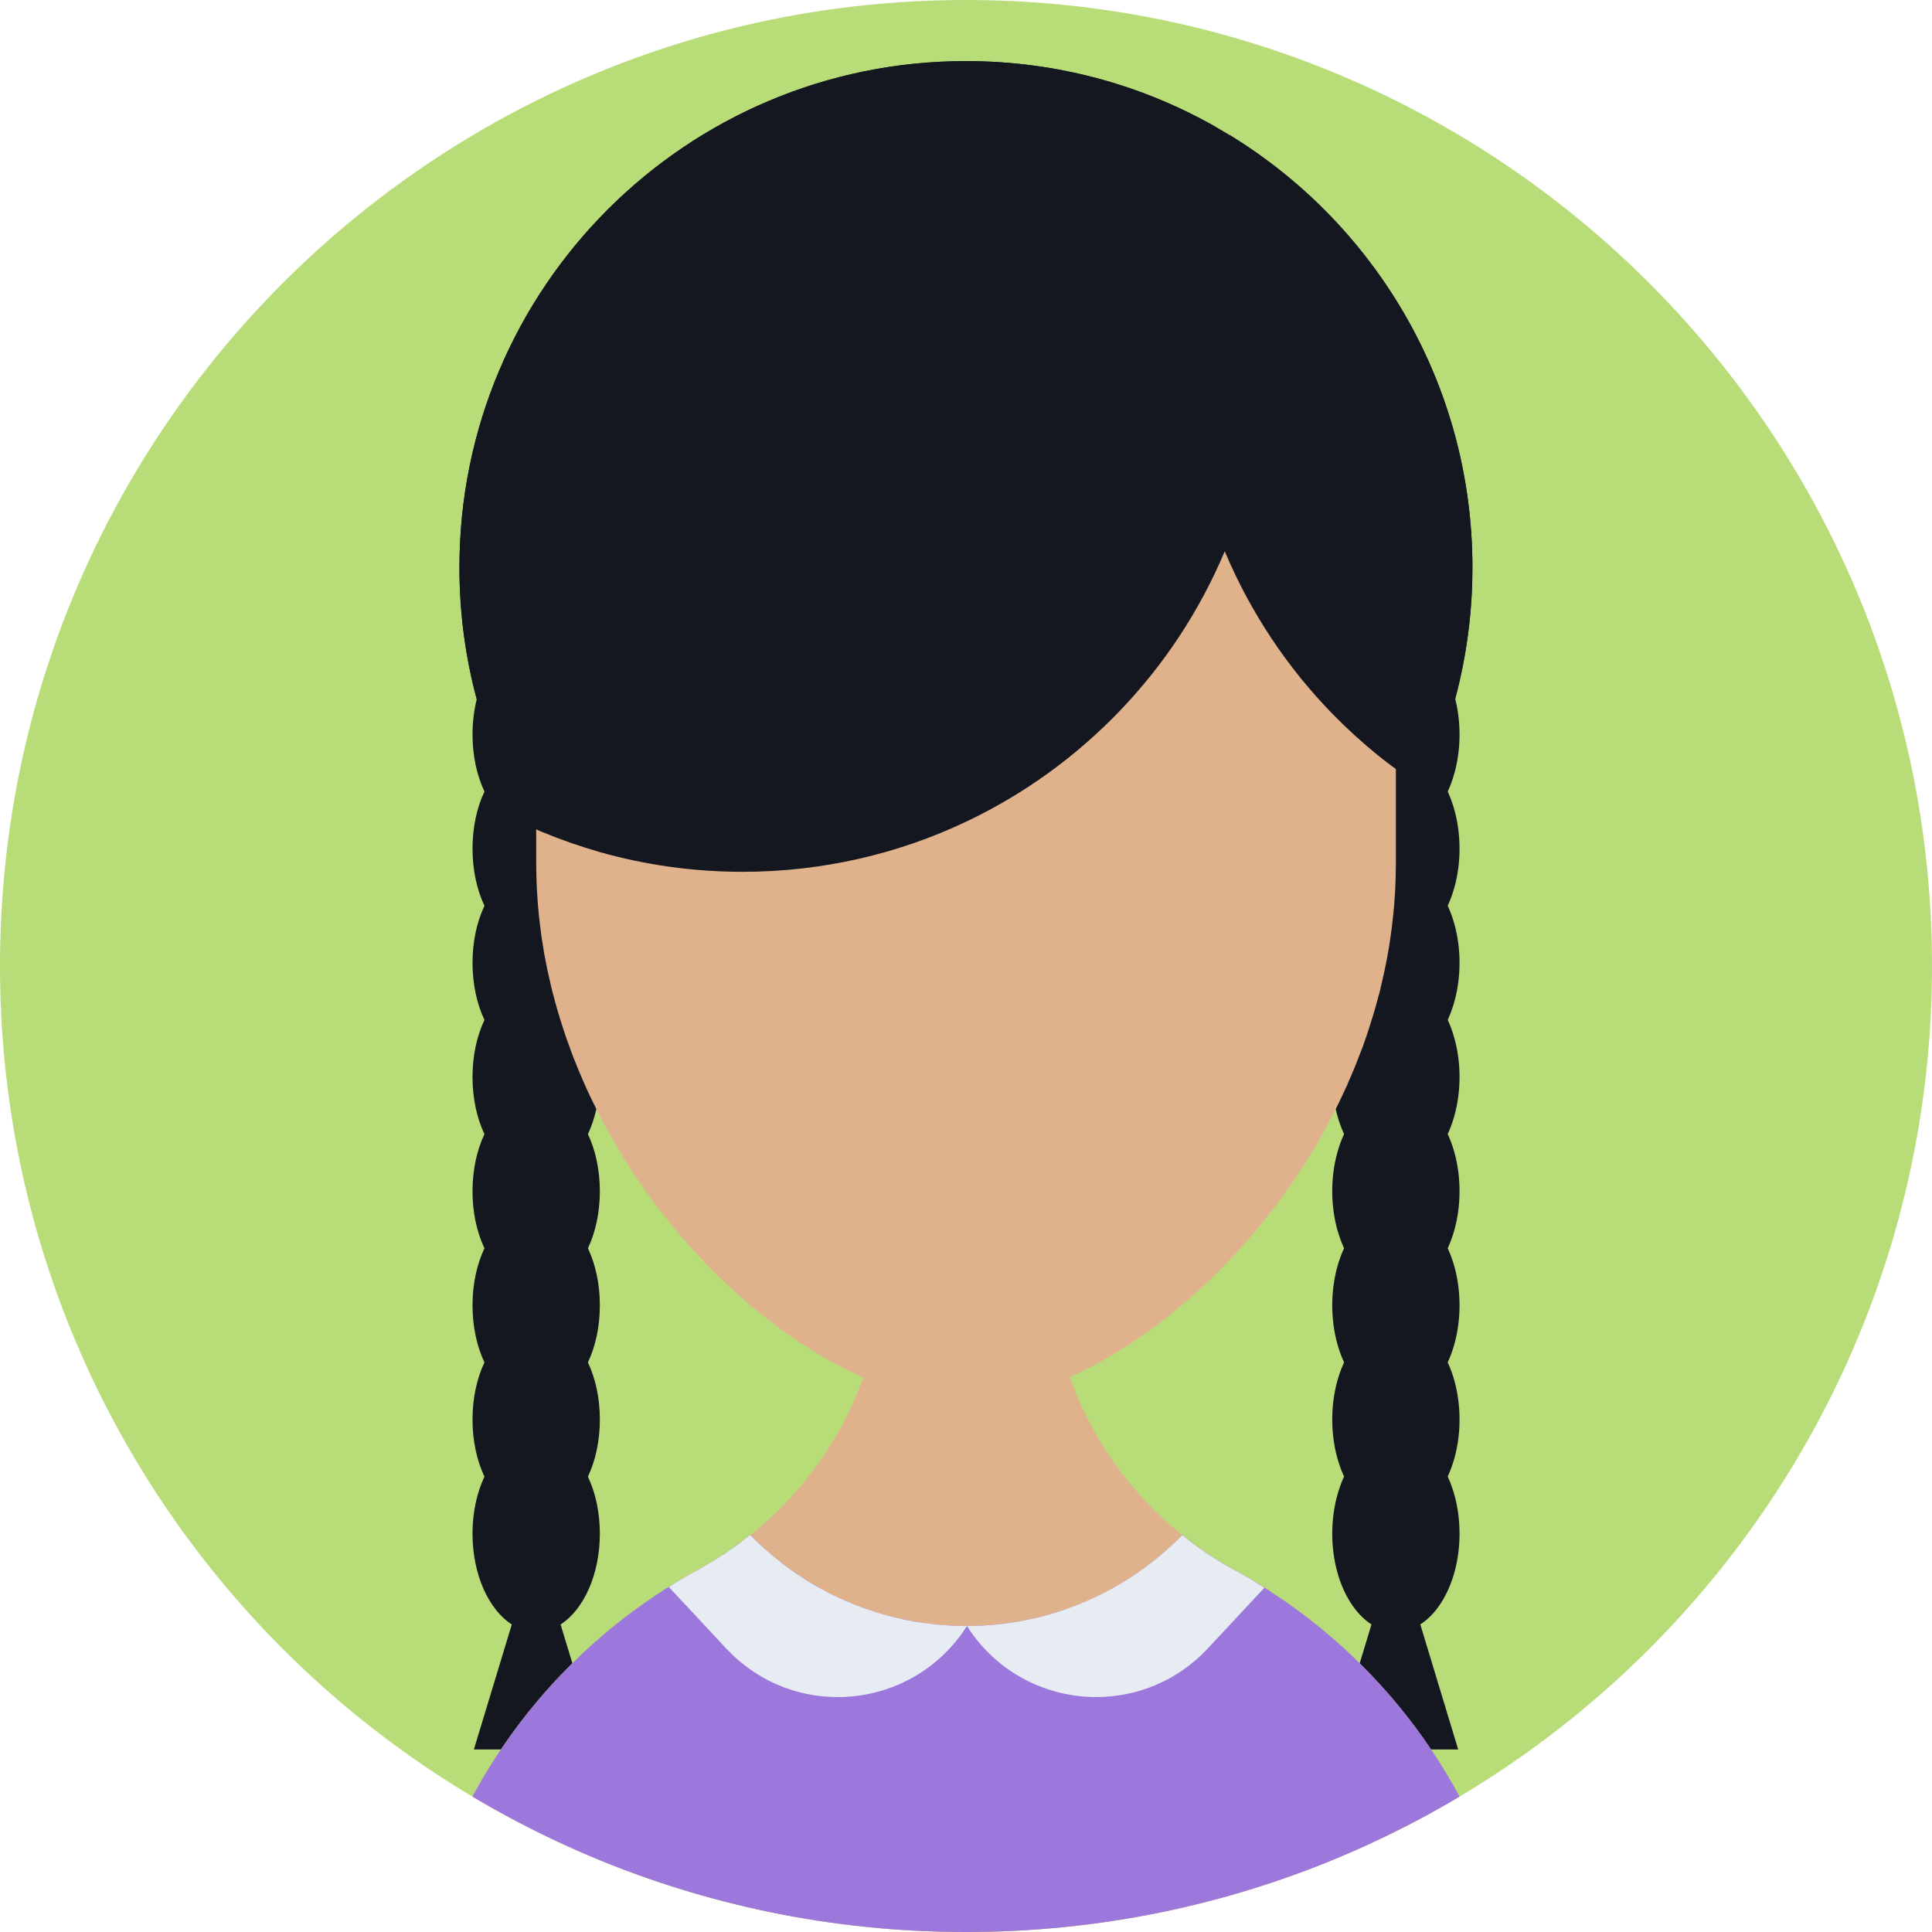
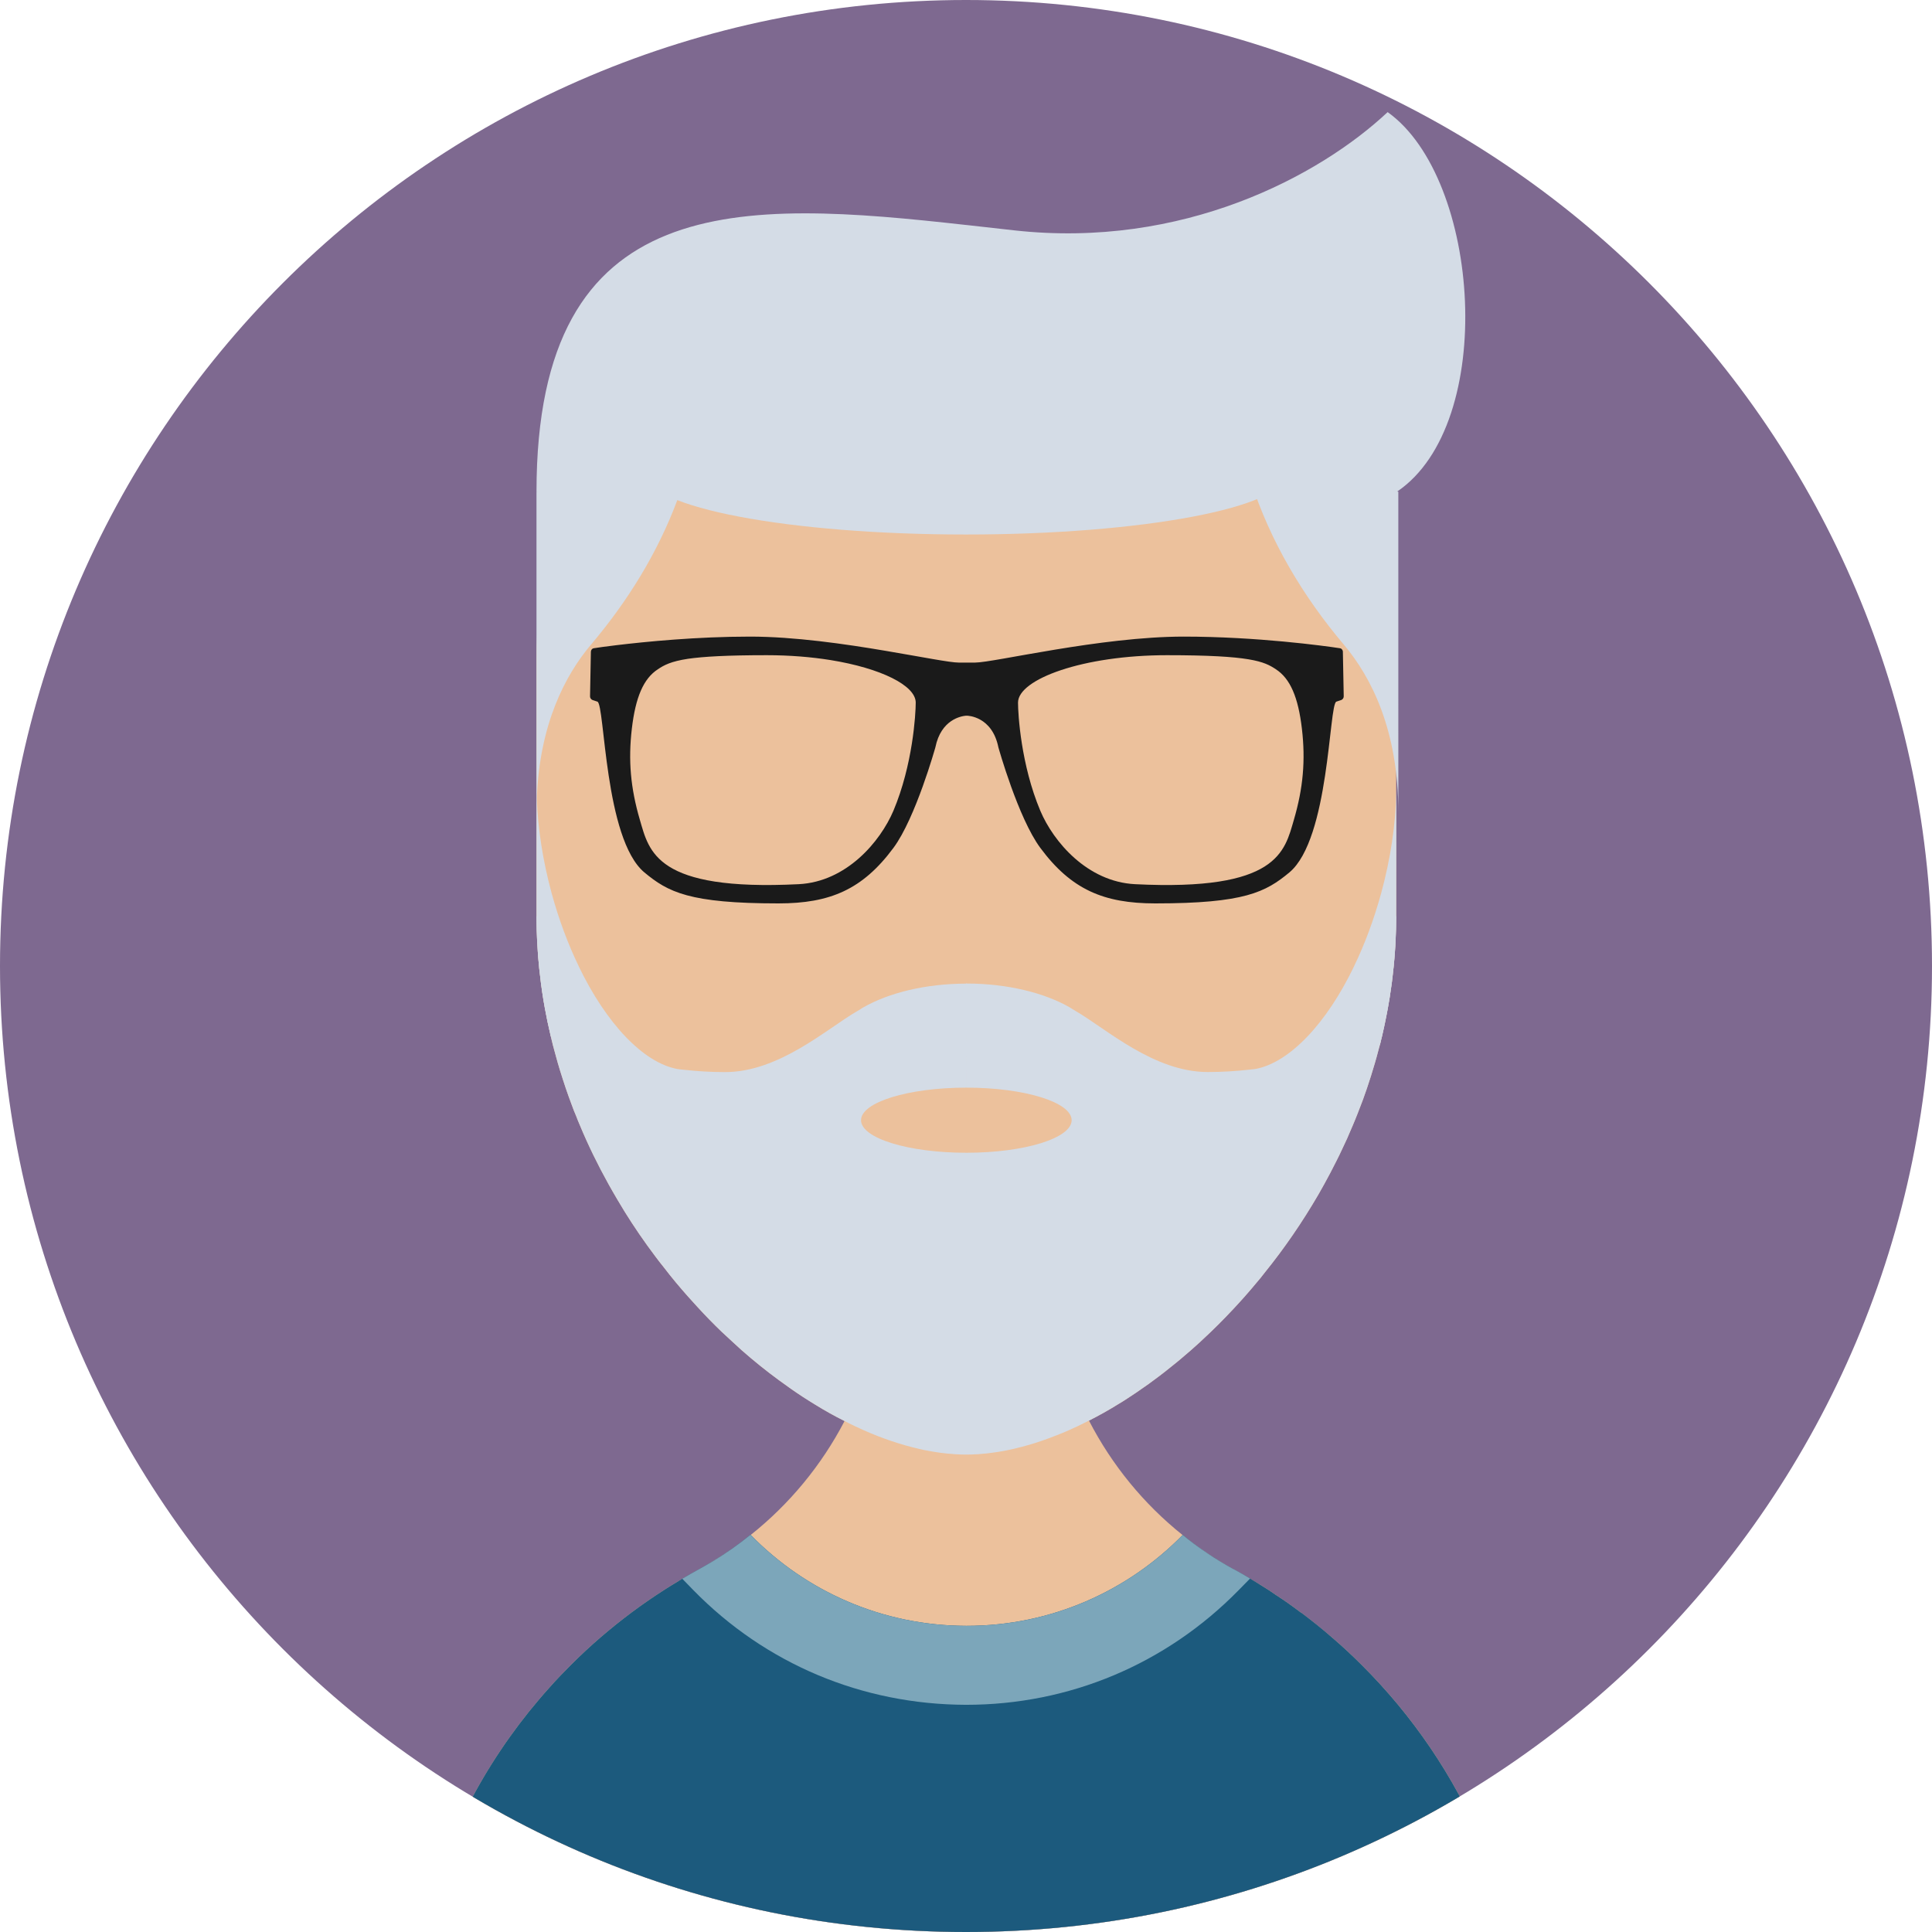
<svg xmlns="http://www.w3.org/2000/svg" xmlns:xlink="http://www.w3.org/1999/xlink" version="1.1" id="Capa_1" x="0px" y="0px" viewBox="0 0 188.148 188.148" style="enable-background:new 0 0 188.148 188.148;" xml:space="preserve">
  <g>
    <g>
      <defs>
        <circle id="SVGID_1_" cx="94.074" cy="94.074" r="94.074" />
      </defs>
-       <use xlink:href="#SVGID_1_" style="overflow:visible;fill:#B7DC78;" />
+       <use xlink:href="#SVGID_1_" style="overflow:visible;fill:#7E6990;" />
      <clipPath id="SVGID_2_">
        <use xlink:href="#SVGID_1_" style="overflow:visible;" />
      </clipPath>
      <g style="clip-path:url(#SVGID_2_);">
+         <path style="fill:#ECC19C;" d="M148.645,200.743v0.01H39.57v-0.01c0-6.159,1.018-12.091,2.91-17.612     c0.339-0.997,0.709-1.984,1.11-2.961v-0.01c0.391-0.977,0.822-1.933,1.275-2.878c1.799-3.794,4.041-7.341,6.642-10.59     c0.658-0.813,1.327-1.604,2.015-2.365c0.339-0.391,0.699-0.771,1.059-1.152c0.36-0.37,0.72-0.74,1.09-1.11     c1.84-1.841,3.814-3.527,5.891-5.079c1.039-0.771,2.087-1.491,3.177-2.19c0.391-0.247,0.781-0.494,1.182-0.73     c0.175-0.103,0.36-0.206,0.535-0.309c0.535-0.319,1.069-0.627,1.614-0.925c0.021-0.021,0.041-0.021,0.041-0.021     c0.442-0.237,0.874-0.494,1.306-0.761c1.285-0.771,2.519-1.625,3.691-2.57c3.773-3.002,6.899-6.786,9.14-11.094     c0.71-1.367,1.337-2.786,1.861-4.246c1.306-3.64,2.016-7.557,2.016-11.649l7.947,0.041h0.021l8.153,0.042     c0,4.04,0.689,7.917,1.963,11.515c0.514,1.471,1.131,2.889,1.84,4.257c2.231,4.328,5.347,8.132,9.12,11.145     c0.74,0.606,1.491,1.162,2.283,1.686c0.082,0.062,0.154,0.113,0.236,0.165c0.37,0.247,0.74,0.494,1.131,0.72     c0.422,0.257,0.854,0.514,1.285,0.75c0.072,0.021,0.134,0.051,0.185,0.092c0.483,0.268,0.967,0.545,1.439,0.833     c0.412,0.236,0.823,0.483,1.234,0.74c0.421,0.257,0.843,0.524,1.254,0.822c0.853,0.545,1.686,1.142,2.498,1.758     c0,0.01,0.01,0.01,0.01,0.01h0.011c1.038,0.771,2.046,1.594,3.033,2.436c0.987,0.843,1.933,1.728,2.848,2.643     C142.527,172.017,148.645,185.65,148.645,200.743z" />
+         <path style="fill:#1C5A7D;" d="M148.645,200.743H39.57c0-6.159,1.018-12.091,2.91-17.612c0.339-0.997,0.709-1.984,1.11-2.961     v-0.01c0.391-0.977,0.822-1.933,1.275-2.878c1.799-3.794,4.041-7.341,6.642-10.59c0.658-0.813,1.327-1.604,2.015-2.365     c0.339-0.391,0.699-0.771,1.059-1.152c0.36-0.37,0.72-0.74,1.09-1.11c1.84-1.841,3.814-3.527,5.891-5.079     c1.039-0.771,2.087-1.491,3.177-2.19c0.391-0.247,0.781-0.494,1.182-0.73c0.175-0.113,0.35-0.216,0.524-0.319     c0.535-0.319,1.08-0.627,1.625-0.925c0.021-0.021,0.041-0.01,0.041-0.01v-0.01c0.442-0.247,0.874-0.494,1.306-0.75     c1.285-0.782,2.519-1.645,3.67-2.591c0.01,0.01,0.01,0.01,0.021,0.02c5.326,5.449,12.739,8.832,20.964,8.852h0.082     c8.225,0,15.669-3.393,21.015-8.842l0.01-0.01c0.73,0.607,1.491,1.172,2.272,1.696c0.082,0.062,0.154,0.113,0.236,0.165     c0.37,0.247,0.75,0.483,1.131,0.72c0.422,0.257,0.854,0.504,1.285,0.74c0.072,0.021,0.123,0.062,0.185,0.092     c0.483,0.268,0.977,0.545,1.45,0.833c0.411,0.247,0.823,0.494,1.224,0.751c0.421,0.257,0.843,0.524,1.254,0.822     c0.853,0.545,1.686,1.142,2.498,1.758h0.021c1.038,0.781,2.056,1.594,3.033,2.447c0.987,0.843,1.933,1.728,2.848,2.643     C142.527,172.017,148.645,185.65,148.645,200.743z" />
        <g>
-           <g>
-             <path style="fill:#141720;" d="M58.416,149.355c0,3.979-1.573,7.402-3.825,8.842c-0.73,0.474-1.532,0.73-2.375,0.73       c-0.843,0-1.645-0.257-2.375-0.73c-2.252-1.439-3.825-4.862-3.825-8.842c0-2.066,0.421-3.989,1.162-5.552       c1.11-2.437,2.951-4.02,5.038-4.02c2.087,0,3.927,1.583,5.038,4.02C57.995,145.365,58.416,147.288,58.416,149.355z" />
-             <path style="fill:#141720;" d="M58.416,138.24c0,2.077-0.421,4-1.162,5.563c-1.121,2.427-2.961,4-5.038,4       c-2.077,0-3.917-1.573-5.038-4c-0.74-1.563-1.162-3.485-1.162-5.563c0-2.076,0.421-3.999,1.162-5.562       c1.121-2.427,2.961-4.01,5.038-4.01c2.077,0,3.917,1.583,5.038,4.01C57.995,134.241,58.416,136.164,58.416,138.24z" />
-             <path style="fill:#141720;" d="M58.416,127.116c0,2.077-0.421,3.999-1.162,5.562c-1.121,2.426-2.961,4.01-5.038,4.01       c-2.077,0-3.917-1.584-5.038-4.01c-0.74-1.563-1.162-3.485-1.162-5.562c0-2.066,0.421-3.989,1.162-5.552       c1.11-2.437,2.951-4.021,5.038-4.021c2.087,0,3.927,1.584,5.038,4.021C57.995,123.127,58.416,125.05,58.416,127.116z" />
-             <path style="fill:#141720;" d="M58.416,116.002c0,2.077-0.421,3.999-1.162,5.563c-1.121,2.426-2.961,4.01-5.038,4.01       c-2.077,0-3.917-1.584-5.038-4.01c-0.74-1.563-1.162-3.485-1.162-5.563c0-2.066,0.421-3.989,1.162-5.552       c1.11-2.437,2.951-4.021,5.038-4.021c2.087,0,3.927,1.584,5.038,4.021C57.995,112.013,58.416,113.936,58.416,116.002z" />
-             <path style="fill:#141720;" d="M58.416,104.878c0,1.09-0.113,2.138-0.339,3.115c-0.195,0.884-0.473,1.717-0.823,2.457       c-1.121,2.426-2.961,3.999-5.038,3.999c-2.077,0-3.917-1.573-5.038-3.999c-0.74-1.563-1.162-3.485-1.162-5.572       c0-2.066,0.421-3.989,1.162-5.553c1.11-2.426,2.951-4.01,5.038-4.01c0.462,0,0.904,0.083,1.336,0.227       c1.532,0.514,2.837,1.892,3.701,3.783C57.995,100.889,58.416,102.812,58.416,104.878z" />
-             <path style="fill:#141720;" d="M58.416,93.764c0,2.076-0.421,3.999-1.162,5.562c-0.473,1.039-1.09,1.923-1.799,2.592       c-0.946,0.904-2.056,1.418-3.238,1.418c-2.077,0-3.917-1.583-5.038-4.01c-0.74-1.563-1.162-3.485-1.162-5.562       c0-2.066,0.421-3.989,1.162-5.552c1.11-2.438,2.951-4.021,5.038-4.021c2.087,0,3.927,1.583,5.038,4.021       C57.995,89.774,58.416,91.697,58.416,93.764z" />
-             <path style="fill:#141720;" d="M58.416,82.649c0,0.113,0,0.227-0.01,0.329c-0.041,1.953-0.452,3.753-1.151,5.233       c-0.997,2.158-2.56,3.649-4.37,3.947c-0.216,0.041-0.442,0.063-0.668,0.063c-2.077,0-3.917-1.584-5.038-4.01       c-0.74-1.563-1.162-3.485-1.162-5.563c0-2.077,0.421-4,1.162-5.563c0.421-0.915,0.946-1.717,1.553-2.354       c0.997-1.049,2.2-1.655,3.485-1.655c2.077,0,3.917,1.584,5.038,4.01C57.995,78.649,58.416,80.572,58.416,82.649z" />
-             <path style="fill:#141720;" d="M58.416,71.524c0,2.077-0.421,4-1.162,5.563c-0.997,2.17-2.581,3.671-4.4,3.958       c-0.01-0.01-0.01,0-0.01,0c-0.205,0.031-0.411,0.052-0.627,0.052c-2.077,0-3.917-1.583-5.038-4.01       c-0.74-1.563-1.162-3.485-1.162-5.563c0-1.202,0.144-2.364,0.411-3.423c0.894-3.589,3.146-6.139,5.789-6.139       C55.64,61.963,58.416,66.24,58.416,71.524z" />
-           </g>
-           <polygon style="fill:#141720;" points="58.283,170.37 46.15,170.37 49.842,158.196 52.217,150.352 54.591,158.196       55.743,161.98     " />
+           <path style="fill:#7CA6BA;" d="M121.738,153.727l-0.01,0.01l-1.121,1.141c-7.053,7.187-16.471,11.145-26.516,11.145      c-0.01,0-0.01,0-0.021,0c-10.137-0.031-19.524-3.989-26.546-11.165l-1.069-1.1l-0.01-0.01c0.535-0.319,1.08-0.627,1.625-0.925      c0.021-0.021,0.041-0.01,0.041-0.01v-0.01c0.442-0.247,0.874-0.494,1.306-0.75c1.285-0.782,2.519-1.645,3.67-2.591      c0.01,0.01,0.01,0.01,0.021,0.02c5.326,5.449,12.739,8.832,20.964,8.852h0.082c8.225,0,15.669-3.393,21.015-8.842l0.01-0.01      c0.73,0.607,1.491,1.172,2.272,1.696c0.082,0.062,0.154,0.113,0.236,0.165c0.37,0.247,0.75,0.483,1.131,0.72      c0.422,0.257,0.854,0.504,1.285,0.74c0.072,0.021,0.123,0.062,0.185,0.092C120.772,153.161,121.266,153.439,121.738,153.727z" />
        </g>
        <g>
+           <path style="fill:#ECC19C;" d="M135.968,64.094V89.19c0,0.452-0.01,0.905-0.02,1.357c-0.01,0.349-0.021,0.699-0.041,1.048      c-0.01,0.35-0.031,0.689-0.062,1.038c-0.01,0.236-0.031,0.473-0.051,0.71c-0.01,0.144-0.02,0.277-0.041,0.421      c-0.02,0.257-0.041,0.524-0.082,0.781c-0.021,0.247-0.041,0.494-0.082,0.74c-0.021,0.237-0.051,0.483-0.093,0.73      c-0.092,0.74-0.216,1.48-0.35,2.21c-0.092,0.494-0.185,0.987-0.288,1.471c-0.01,0.021-0.01,0.041-0.02,0.062      c-0.01,0.072-0.021,0.144-0.041,0.216c-0.01,0.021-0.01,0.041-0.021,0.062c0,0.021,0,0.041-0.01,0.062      c-0.021,0.103-0.041,0.206-0.072,0.308c-0.02,0.123-0.051,0.247-0.082,0.37c-0.02,0.134-0.052,0.257-0.093,0.381      c-0.031,0.185-0.082,0.37-0.124,0.555c-0.031,0.103-0.051,0.216-0.092,0.319c-0.021,0.093-0.051,0.185-0.072,0.268      c-0.216,0.843-0.463,1.665-0.72,2.488c-0.123,0.391-0.247,0.771-0.38,1.162c-0.011,0.041-0.031,0.082-0.042,0.123      c-0.123,0.35-0.247,0.699-0.37,1.049c-0.041,0.103-0.082,0.205-0.123,0.319c-0.124,0.329-0.247,0.658-0.38,0.987      c-0.154,0.401-0.319,0.792-0.483,1.183c-0.144,0.35-0.298,0.699-0.453,1.048c-0.02,0.062-0.051,0.113-0.072,0.175      c-0.175,0.37-0.339,0.74-0.514,1.1c-0.175,0.38-0.36,0.761-0.555,1.142c-0.37,0.75-0.771,1.501-1.172,2.231l-0.555,0.987      c-1.584,2.725-3.342,5.285-5.254,7.649c-0.257,0.339-0.524,0.668-0.802,0.987c-0.381,0.463-0.771,0.915-1.162,1.357      c-0.35,0.391-0.699,0.781-1.059,1.162c-0.987,1.059-1.995,2.067-3.023,3.013c-0.206,0.206-0.421,0.391-0.638,0.586      c-0.35,0.319-0.699,0.627-1.059,0.925c-0.278,0.247-0.565,0.483-0.854,0.72c-0.74,0.606-1.48,1.192-2.231,1.737      c-0.309,0.237-0.627,0.463-0.946,0.679c-0.514,0.37-1.039,0.72-1.563,1.059c-0.288,0.195-0.586,0.38-0.884,0.555      c-0.956,0.596-1.933,1.141-2.889,1.624c-0.092,0.051-0.174,0.092-0.267,0.133c-0.257,0.134-0.514,0.257-0.771,0.381      c-0.257,0.123-0.524,0.247-0.802,0.37c-0.339,0.154-0.678,0.298-1.018,0.432c-0.134,0.061-0.268,0.113-0.401,0.154      c-0.401,0.164-0.813,0.319-1.213,0.452c-0.504,0.185-1.018,0.339-1.521,0.483c-0.35,0.103-0.709,0.195-1.059,0.277      c-0.021,0.011-0.041,0.021-0.072,0.021c-0.35,0.082-0.699,0.164-1.049,0.226c-0.093,0.021-0.185,0.041-0.278,0.051      c-0.288,0.051-0.576,0.103-0.864,0.134c-0.411,0.061-0.822,0.113-1.233,0.134c-0.144,0.021-0.278,0.031-0.421,0.031      c-0.329,0.02-0.658,0.031-0.977,0.031h-0.031c-0.319,0-0.637-0.01-0.956-0.031c-0.124,0-0.247-0.01-0.37-0.031      c-0.288-0.011-0.586-0.041-0.895-0.082c-0.062,0-0.134-0.01-0.195-0.021c-0.38-0.051-0.761-0.113-1.152-0.185      c-0.329-0.051-0.658-0.123-0.997-0.205c-1.758-0.401-3.567-1.008-5.398-1.82c-0.617-0.278-1.244-0.565-1.861-0.895      c-0.956-0.473-1.912-1.008-2.858-1.594c-0.792-0.483-1.584-0.997-2.365-1.542c-0.391-0.278-0.781-0.555-1.172-0.843      c-1.223-0.895-2.437-1.871-3.629-2.92c-0.329-0.298-0.658-0.596-0.987-0.905c-0.329-0.298-0.658-0.606-0.977-0.905      c-0.802-0.771-1.583-1.573-2.344-2.406c-0.298-0.319-0.596-0.647-0.895-0.987c-0.822-0.925-1.625-1.881-2.385-2.879      c-0.298-0.36-0.576-0.73-0.853-1.1c-1.038-1.377-2.025-2.817-2.951-4.308c-0.247-0.401-0.493-0.813-0.73-1.213      c-0.288-0.483-0.565-0.977-0.843-1.47c-1.028-1.851-1.974-3.773-2.797-5.758c-0.123-0.288-0.247-0.576-0.35-0.863      c-0.164-0.37-0.308-0.75-0.442-1.121c-0.206-0.545-0.401-1.09-0.586-1.635c-0.185-0.545-0.36-1.1-0.535-1.655      c-0.165-0.535-0.319-1.069-0.463-1.614c-0.164-0.576-0.318-1.162-0.452-1.758c-0.01-0.062-0.031-0.124-0.041-0.185      c-0.195-0.822-0.37-1.655-0.524-2.499c-0.206-1.11-0.37-2.241-0.494-3.382c-0.051-0.36-0.082-0.72-0.113-1.08      c-0.041-0.38-0.072-0.751-0.092-1.131c-0.051-0.689-0.082-1.388-0.103-2.087c-0.01-0.453-0.021-0.905-0.021-1.357V64.094      c0-5.747,1.162-11.227,3.259-16.214c0.051-0.144,0.113-0.277,0.175-0.411c0.813-1.881,1.758-3.691,2.838-5.418      c0.165-0.277,0.339-0.545,0.514-0.812c7.464-11.433,20.368-18.99,35.039-19h0.041c3.188,0,6.292,0.36,9.274,1.028      c2.725,0.617,5.346,1.501,7.834,2.622c3.393,1.521,6.549,3.475,9.387,5.809c2.385,1.953,4.555,4.153,6.446,6.58      c0.74,0.946,1.439,1.922,2.098,2.93c0.185,0.277,0.37,0.555,0.535,0.843c1.069,1.717,2.025,3.517,2.837,5.398l0.185,0.432      c2.056,4.884,3.208,10.23,3.249,15.844C135.968,63.847,135.968,63.97,135.968,64.094z" />
+           <path style="fill:#D4DCE6;" d="M135.968,89.19c0,0.452-0.01,0.905-0.02,1.357c-0.01,0.349-0.021,0.699-0.041,1.048      c-0.01,0.35-0.031,0.689-0.062,1.038c-0.01,0.236-0.031,0.473-0.051,0.71c-0.01,0.144-0.02,0.277-0.041,0.421      c-0.02,0.257-0.041,0.524-0.082,0.781c-0.021,0.247-0.051,0.494-0.082,0.74c-0.021,0.237-0.051,0.483-0.093,0.73      c-0.092,0.74-0.216,1.48-0.35,2.21c-0.082,0.432-0.164,0.854-0.257,1.275c-0.01,0.093-0.031,0.175-0.051,0.257      c-0.01,0.072-0.021,0.144-0.041,0.216c-0.01,0.021-0.01,0.041-0.021,0.062c0,0.021,0,0.041-0.01,0.062c0,0.01,0,0.021,0,0.021      c-0.021,0.113-0.051,0.226-0.072,0.329c-0.02,0.113-0.051,0.226-0.082,0.329c-0.02,0.134-0.052,0.257-0.093,0.381      c-0.041,0.205-0.093,0.401-0.154,0.596c-0.01,0.092-0.031,0.185-0.061,0.277c-0.021,0.093-0.051,0.185-0.072,0.268      c-0.216,0.843-0.463,1.665-0.72,2.488c-0.123,0.391-0.247,0.771-0.38,1.162c-0.011,0.041-0.031,0.082-0.042,0.123      c-0.123,0.35-0.247,0.699-0.37,1.049c-0.041,0.103-0.082,0.205-0.123,0.319c-0.124,0.329-0.247,0.658-0.38,0.987      c-0.154,0.401-0.319,0.792-0.483,1.183c-0.144,0.35-0.298,0.699-0.453,1.048c-0.02,0.062-0.051,0.113-0.072,0.175      c-0.175,0.37-0.339,0.74-0.514,1.1c-0.175,0.38-0.36,0.761-0.555,1.142c-0.37,0.75-0.771,1.501-1.172,2.231l-0.555,0.987      c-1.584,2.725-3.342,5.285-5.254,7.649c-0.257,0.339-0.524,0.668-0.802,0.987c-0.381,0.463-0.771,0.915-1.162,1.357      c-0.35,0.391-0.699,0.781-1.059,1.162c-0.987,1.059-1.995,2.067-3.023,3.013c-0.206,0.206-0.421,0.391-0.638,0.586      c-0.35,0.319-0.699,0.627-1.059,0.925c-0.278,0.247-0.565,0.483-0.854,0.72c-0.74,0.606-1.48,1.192-2.231,1.737      c-0.309,0.237-0.627,0.463-0.946,0.679c-0.514,0.37-1.039,0.72-1.563,1.059c-0.288,0.195-0.586,0.38-0.884,0.555      c-0.956,0.596-1.933,1.141-2.889,1.624c-0.092,0.051-0.174,0.092-0.267,0.133c-0.257,0.134-0.514,0.257-0.771,0.381      c-0.257,0.123-0.524,0.247-0.802,0.37c-0.339,0.154-0.678,0.298-1.018,0.432c-0.134,0.061-0.268,0.113-0.401,0.154      c-0.401,0.164-0.813,0.319-1.213,0.452c-0.504,0.185-1.018,0.339-1.521,0.483c-0.35,0.103-0.709,0.195-1.059,0.277      c-0.021,0.011-0.041,0.021-0.072,0.021c-0.35,0.082-0.699,0.164-1.049,0.226c-0.093,0.021-0.185,0.041-0.278,0.051      c-0.288,0.051-0.576,0.103-0.864,0.134c-0.411,0.061-0.822,0.113-1.233,0.134c-0.144,0.021-0.278,0.031-0.421,0.031      c-0.329,0.02-0.658,0.031-0.977,0.031h-0.031c-0.319,0-0.637-0.01-0.956-0.031c-0.124,0-0.247-0.01-0.37-0.031      c-0.288-0.011-0.586-0.041-0.895-0.082c-0.062,0-0.134-0.01-0.195-0.021c-0.38-0.051-0.761-0.113-1.152-0.185      c-0.329-0.051-0.658-0.123-0.997-0.205c-1.758-0.401-3.567-1.008-5.398-1.82c-0.617-0.278-1.244-0.565-1.861-0.895      c-0.956-0.473-1.912-1.008-2.858-1.594c-0.792-0.473-1.573-0.987-2.365-1.542c-0.391-0.278-0.781-0.555-1.172-0.843      c-1.223-0.895-2.437-1.871-3.629-2.92c-0.329-0.298-0.658-0.596-0.987-0.905c-0.329-0.298-0.658-0.606-0.977-0.905      c-0.802-0.771-1.583-1.573-2.344-2.406c-0.298-0.319-0.596-0.647-0.895-0.987c-0.822-0.925-1.625-1.881-2.385-2.879      c-0.298-0.36-0.576-0.73-0.853-1.1c-1.038-1.377-2.025-2.817-2.951-4.308c-0.247-0.401-0.493-0.813-0.73-1.213      c-0.288-0.483-0.565-0.977-0.843-1.47c-1.028-1.851-1.974-3.773-2.797-5.758c-0.123-0.288-0.247-0.576-0.35-0.863      c-0.164-0.37-0.308-0.75-0.442-1.121c-0.206-0.545-0.401-1.09-0.586-1.635c-0.185-0.545-0.36-1.1-0.535-1.655      c-0.165-0.535-0.319-1.069-0.463-1.614c-0.164-0.576-0.318-1.162-0.452-1.758c-0.01-0.062-0.031-0.124-0.041-0.185      c-0.195-0.822-0.37-1.655-0.524-2.499c-0.206-1.11-0.37-2.241-0.494-3.382c-0.051-0.36-0.082-0.72-0.113-1.08      c-0.041-0.38-0.072-0.751-0.092-1.131c-0.051-0.689-0.082-1.388-0.103-2.087c-0.01-0.453-0.021-0.905-0.021-1.357l6.683,13.14      l11.484,5.007l13.582,1.224h0.01l10.065,0.915h0.062l9.418,0.854c0.01,0,0.01,0,0.01,0l21.005,1.892L135.968,89.19z" />
          <g>
-             <ellipse style="fill:#141720;" cx="135.939" cy="149.354" rx="6.198" ry="9.57" />
-             <ellipse style="fill:#141720;" cx="135.939" cy="138.235" rx="6.198" ry="9.57" />
-             <ellipse style="fill:#141720;" cx="135.939" cy="127.118" rx="6.198" ry="9.569" />
-             <ellipse style="fill:#141720;" cx="135.939" cy="116" rx="6.198" ry="9.57" />
-             <ellipse style="fill:#141720;" cx="135.939" cy="104.882" rx="6.198" ry="9.57" />
-             <ellipse style="fill:#141720;" cx="135.939" cy="93.765" rx="6.198" ry="9.569" />
-             <ellipse style="fill:#141720;" cx="135.939" cy="82.646" rx="6.198" ry="9.57" />
-             <ellipse style="fill:#141720;" cx="135.939" cy="71.528" rx="6.198" ry="9.57" />
+             <path style="fill:#D4DCE6;" d="M94.153,95.791l-0.01,10.127v0.011l-0.01,3.547v2.786l-0.01,9.253v0.01l-0.01-0.01h-0.01       l-0.01-0.01l-0.021-0.01l-40.437-20.583c-0.01-0.062-0.031-0.124-0.041-0.185c-0.195-0.822-0.37-1.655-0.524-2.499       c-0.206-1.11-0.37-2.241-0.494-3.382c-0.051-0.36-0.082-0.72-0.113-1.08c-0.041-0.38-0.072-0.751-0.092-1.131       c-0.051-0.689-0.082-1.388-0.103-2.087c-0.01-0.453-0.021-0.905-0.021-1.357V76.904c0,0.175,0.01,0.35,0.01,0.524       c0,0.123,0.01,0.247,0.021,0.37c0.102,2.868,0.576,6.004,1.449,9.212c0.709,2.57,1.594,4.945,2.622,7.064v0.01       c2.694,5.603,6.302,9.407,9.624,10.024c0.205,0.031,0.421,0.051,0.627,0.072c1.285,0.144,2.632,0.226,4.02,0.226       c5.243,0,9.901-4.215,12.831-5.922c0.021-0.01,0.041-0.021,0.062-0.031c0.154-0.093,0.309-0.185,0.442-0.278       c0.041-0.031,0.082-0.051,0.123-0.072c2.468-1.409,6.025-2.303,9.994-2.313H94.153z" />
+             <path style="fill:#D4DCE6;" d="M135.981,76.899l-0.01,12.286c0,3.084-0.288,6.107-0.822,9.037       c-0.216,1.172-0.463,2.334-0.75,3.485l-9.49,13.705l-30.783,6.097h-0.01l-0.01,0.01v-0.01l-0.031-25.728h0.082       c3.968,0.01,7.536,0.905,10.003,2.313c0.041,0.021,0.072,0.041,0.113,0.072c0.144,0.092,0.298,0.185,0.452,0.277       c0.01,0.011,0.031,0.021,0.052,0.031c2.94,1.707,7.587,5.925,12.831,5.925c1.388,0,2.735-0.082,4.02-0.226       c0.216-0.021,0.421-0.041,0.637-0.072c3.31-0.617,6.93-4.421,9.613-10.024v-0.01c1.028-2.118,1.912-4.493,2.622-7.063       c0.925-3.393,1.409-6.704,1.47-9.716C135.981,77.156,135.981,77.033,135.981,76.899z" />
          </g>
-           <polygon style="fill:#141720;" points="135.939,150.347 129.874,170.371 135.802,170.371 136.077,170.371 142.005,170.371           " />
+           <ellipse style="fill:#ECC19C;" cx="94.107" cy="109.091" rx="10.255" ry="3.17" />
+           <path style="fill:#1A1A1A;" d="M130.776,63.477c0-0.175-0.124-0.329-0.298-0.35c-1.47-0.226-8.091-1.131-15.206-1.131      c-8.071,0-18.486,2.529-20.306,2.529h-1.614c-0.843,0-3.557-0.545-7.032-1.131c-3.989-0.679-8.976-1.398-13.273-1.398      c-5.212,0-10.147,0.494-12.996,0.833c-1.049,0.123-1.81,0.236-2.21,0.298c-0.175,0.021-0.298,0.175-0.298,0.35l-0.082,4.338      c0,0.154,0.092,0.288,0.226,0.35l0.494,0.165c0.73,0.278,0.668,13.355,4.565,16.625c2.313,1.923,4.38,3.023,13.067,3.023      c5.028,0,8.194-1.357,11.196-5.408c2.159-2.91,4.082-9.788,4.082-9.788c0.555-2.735,2.539-3.043,2.981-3.084      c0.01,0,0.01,0,0.021,0h0.031c0.021,0,0.031,0,0.031,0c0.072,0,2.458,0.041,3.074,3.084c0,0,1.923,6.878,4.082,9.788      c3.002,4.051,6.168,5.408,11.196,5.408c8.688,0,10.754-1.1,13.067-3.023c3.896-3.27,3.835-16.347,4.565-16.625l0.494-0.165      c0.134-0.062,0.226-0.195,0.226-0.35L130.776,63.477z M87.008,78.95c-1.285,3.023-4.575,6.919-9.222,7.156      c-13.931,0.699-14.568-3.187-15.474-6.271c-0.905-3.085-1.141-5.789-0.781-8.863c0.36-3.084,1.141-4.894,2.54-5.798      c0.596-0.401,1.254-0.761,2.93-1.018c1.501-0.216,3.814-0.35,7.67-0.35c2.241,0,4.329,0.175,6.2,0.473      c4.955,0.802,8.307,2.488,8.307,4.143C89.177,69.563,88.89,74.478,87.008,78.95z M126.005,79.835      c-0.905,3.084-1.542,6.971-15.474,6.271c-4.647-0.236-7.947-4.133-9.222-7.156c-1.882-4.472-2.169-9.387-2.169-10.528      c0-2.282,6.343-4.616,14.507-4.616c8.153,0,9.459,0.607,10.6,1.368c1.398,0.905,2.18,2.714,2.54,5.798      C127.146,74.046,126.91,76.75,126.005,79.835z" />
+           <g>
+             <path style="fill:#D4DCE6;" d="M136.061,47.87c-0.011,0-0.011,0.01-0.021,0.01H52.247c0-29.6,19.946-28.407,41.825-25.971       c0.01,0,0.01,0,0.021,0c1.553,0.175,3.115,0.35,4.678,0.524c16.368,1.82,29.692-5.254,36.365-11.515       C144.213,17.386,145.828,41.259,136.061,47.87z" />
+             <path style="fill:#D4DCE6;" d="M66.846,46.132l-0.226,0.709c-0.113,0.349-0.226,0.699-0.35,1.038       c-0.103,0.278-0.195,0.555-0.309,0.823c-1.922,5.141-4.832,9.85-8.4,14.065c-2.508,2.971-5.027,7.742-5.284,15.031       c-0.021,0.421-0.031,0.843-0.031,1.285v-14.99c0-8.492,0-16.214,0-16.214l3.434-0.411l3.352-0.401l3.948-0.473L66.846,46.132z" />
+             <path style="fill:#D4DCE6;" d="M136.176,47.883l-14.595-1.742l0.227,0.705c1.889,5.875,5.074,11.208,9.055,15.924       c2.657,3.148,5.314,8.302,5.314,16.323C136.176,68.105,136.176,47.883,136.176,47.883z" />
+             <ellipse style="fill:#D4DCE6;" cx="94.07" cy="46.141" rx="31.19" ry="5.912" />
+           </g>
        </g>
-         <path style="fill:#DFB28B;" d="M148.614,200.751v0.011H39.54v-0.011c0-6.158,1.018-12.091,2.91-17.611     c0.339-0.998,0.709-1.984,1.11-2.962v-0.01c0.391-0.977,0.823-1.933,1.275-2.879c1.141-2.405,2.468-4.719,3.948-6.919     c0.843-1.255,1.748-2.488,2.694-3.671c0.658-0.813,1.326-1.604,2.015-2.364c0.339-0.391,0.699-0.771,1.059-1.152     c0.36-0.37,0.72-0.74,1.09-1.109c0.031-0.031,0.072-0.072,0.103-0.093c1.81-1.81,3.752-3.465,5.788-4.986     c1.039-0.771,2.087-1.491,3.177-2.191c0.134-0.093,0.277-0.175,0.421-0.257c0.946-0.606,1.913-1.172,2.899-1.707     c0.01-0.01,0.021-0.01,0.031-0.01c0.01,0,0.01,0,0.01,0l0.01-0.011c0.36-0.185,0.71-0.391,1.059-0.617     c0.082-0.041,0.154-0.082,0.237-0.133c0.288-0.175,0.576-0.36,0.863-0.545c0.093-0.063,0.185-0.124,0.277-0.175     c0.247-0.165,0.494-0.329,0.741-0.515c0.308-0.205,0.617-0.432,0.915-0.657c0-0.011,0-0.011,0.01,0     c0.298-0.217,0.596-0.442,0.884-0.679l0.01-0.011c1.717-1.367,3.311-2.899,4.74-4.575c1.286-1.501,2.447-3.115,3.455-4.832     c1.121-1.871,2.067-3.855,2.807-5.933c0.37-1.049,0.699-2.118,0.966-3.218c0.206-0.771,0.37-1.553,0.514-2.345     c0.35-1.974,0.535-4.009,0.535-6.086l7.947,0.041h0.041l1.387,0.011l6.745,0.03c0,2.036,0.175,4.03,0.514,5.974     c0.134,0.802,0.309,1.594,0.515,2.375c0.257,1.079,0.575,2.139,0.936,3.166c0.74,2.098,1.676,4.103,2.796,5.984     c0.915,1.563,1.954,3.033,3.105,4.421c1.501,1.841,3.197,3.506,5.059,4.997c0.268,0.225,0.534,0.441,0.812,0.637     c0.083,0.072,0.176,0.134,0.268,0.195c0.007,0.005,0.015,0.013,0.022,0.018c0.15,0.112,0.301,0.232,0.451,0.331     c0.246,0.165,0.482,0.34,0.729,0.504c0.082,0.061,0.154,0.113,0.236,0.165c0.186,0.123,0.37,0.246,0.556,0.37     c0.195,0.123,0.38,0.236,0.575,0.35c0.216,0.123,0.422,0.257,0.638,0.38c0.205,0.134,0.422,0.257,0.638,0.37     c0.071,0.021,0.123,0.062,0.184,0.093l0.34,0.185c0.071,0.042,0.144,0.083,0.205,0.124c0.277,0.154,0.545,0.309,0.813,0.463     c0.442,0.257,0.894,0.524,1.326,0.802c0.422,0.257,0.843,0.524,1.254,0.822c0.854,0.545,1.687,1.142,2.499,1.758     c0,0.011,0.01,0.011,0.01,0.011h0.011c1.038,0.77,2.046,1.594,3.033,2.436c0.925,0.792,1.81,1.614,2.673,2.478     c0.062,0.052,0.113,0.104,0.175,0.165c2.519,2.508,4.791,5.253,6.775,8.215C145.211,179.047,148.614,189.493,148.614,200.751z" />
-         <path style="fill:#9D78DC;" d="M148.614,200.751H39.54c0-6.158,1.018-12.091,2.91-17.611c0.339-0.998,0.709-1.984,1.11-2.962     v-0.01c0.391-0.977,0.823-1.933,1.275-2.879c1.141-2.405,2.468-4.719,3.948-6.919c0.843-1.255,1.748-2.488,2.694-3.671     c0.658-0.813,1.326-1.604,2.015-2.364c0.339-0.391,0.699-0.771,1.059-1.152c0.36-0.37,0.72-0.74,1.09-1.109     c0.031-0.031,0.072-0.072,0.103-0.093c1.81-1.81,3.752-3.465,5.788-4.986c1.039-0.771,2.087-1.491,3.177-2.191     c0.134-0.093,0.277-0.175,0.421-0.257c0.946-0.606,1.913-1.172,2.899-1.707c0-0.01,0.01-0.01,0.01-0.01     c0.01-0.011,0.01-0.011,0.021,0c0.01,0,0.01,0,0.01,0v-0.011h0.01c0.36-0.205,0.71-0.411,1.059-0.617     c0.082-0.041,0.154-0.082,0.237-0.133c0.288-0.175,0.576-0.36,0.863-0.545c0.277-0.186,0.555-0.381,0.833-0.565     c0.113-0.083,0.227-0.165,0.34-0.247c0.257-0.175,0.514-0.36,0.761-0.545c0.021-0.021,0.051-0.041,0.072-0.052     c0.267-0.205,0.535-0.421,0.802-0.638l0.011-0.01c0.01,0.01,0.01,0.01,0.02,0.02c0.587,0.597,1.183,1.172,1.82,1.717     c0.309,0.268,0.627,0.524,0.946,0.781c0.01,0.02,0.01,0.02,0.021,0.011c0.298,0.236,0.586,0.463,0.884,0.688     c0.072,0.052,0.133,0.104,0.206,0.145c0.308,0.216,0.617,0.432,0.925,0.637c0.699,0.463,1.419,0.895,2.148,1.296     c0.371,0.206,0.741,0.401,1.121,0.586c0.38,0.195,0.771,0.37,1.172,0.535c0.051,0.041,0.103,0.061,0.154,0.071     c0.884,0.381,1.789,0.72,2.714,1.019c0.35,0.112,0.699,0.216,1.059,0.308c0.318,0.083,0.637,0.165,0.956,0.247     c0.072,0.031,0.144,0.041,0.226,0.052c1.038,0.236,2.107,0.421,3.198,0.555c0.37,0.041,0.74,0.083,1.121,0.113     c0.761,0.062,1.521,0.093,2.293,0.093h0.082c0.226,0,0.452,0,0.678-0.011c0.113,0.011,0.227,0.011,0.34-0.01     c0.112,0,0.216-0.011,0.328-0.02c0.483-0.021,0.957-0.052,1.43-0.093c0.411-0.041,0.822-0.093,1.224-0.145     c0.113,0,0.216-0.01,0.318-0.041c0.318-0.041,0.627-0.102,0.936-0.153c0.124-0.011,0.247-0.031,0.37-0.072     c0.227-0.041,0.452-0.093,0.668-0.134c0.227-0.041,0.442-0.093,0.658-0.154c0.453-0.113,0.905-0.227,1.347-0.36     c0.442-0.133,0.885-0.267,1.316-0.421c0.463-0.144,0.904-0.318,1.347-0.504c0.216-0.082,0.432-0.164,0.638-0.257     c1.059-0.452,2.077-0.967,3.064-1.553c0.35-0.195,0.689-0.401,1.028-0.606c0.226-0.145,0.442-0.288,0.658-0.442     c0.185-0.123,0.37-0.246,0.545-0.37c0.37-0.257,0.73-0.524,1.09-0.802c0.359-0.277,0.709-0.565,1.049-0.854     c0.688-0.575,1.347-1.192,1.974-1.83l0.021-0.021c0.35,0.288,0.71,0.565,1.069,0.843c0.007,0.005,0.015,0.013,0.022,0.018     c0.044,0.033,0.088,0.064,0.132,0.097c0.02,0.013,0.04,0.022,0.062,0.039c0.319,0.236,0.647,0.474,0.987,0.699     c0.082,0.061,0.154,0.113,0.236,0.165c0.37,0.246,0.751,0.483,1.131,0.72c0.422,0.257,0.854,0.504,1.285,0.74     c0.072,0.02,0.124,0.061,0.186,0.092c0.112,0.063,0.226,0.134,0.329,0.195c0.071,0.042,0.144,0.083,0.205,0.124     c0.277,0.154,0.545,0.309,0.813,0.463c0.442,0.257,0.894,0.524,1.326,0.802c0.422,0.257,0.843,0.524,1.254,0.822     c0.854,0.545,1.687,1.142,2.499,1.758h0.021c1.038,0.781,2.057,1.594,3.033,2.447c0.925,0.792,1.81,1.614,2.673,2.478     c0.062,0.052,0.113,0.104,0.175,0.165c2.519,2.508,4.791,5.253,6.775,8.215C145.211,179.047,148.614,189.493,148.614,200.751z" />
-         <g>
-           <path style="fill:#E7ECF2;" d="M94.165,158.351l-0.031,0.052l-0.01,0.02c-0.021,0.021-0.031,0.052-0.051,0.072      c-2.899,4.451-7.681,6.775-12.492,6.775c-3.938,0-7.896-1.553-10.867-4.74l-5.583-5.983c0.946-0.606,1.913-1.172,2.899-1.707      c0.01-0.01,0.021-0.01,0.031-0.01c0.01,0,0.01,0,0.01,0v-0.011h0.01c0.36-0.205,0.71-0.411,1.059-0.617      c0.082-0.041,0.154-0.082,0.237-0.133c0.288-0.175,0.576-0.36,0.863-0.545c0.093-0.063,0.185-0.124,0.277-0.175      c0.186-0.134,0.371-0.258,0.555-0.391c0.062-0.042,0.124-0.083,0.186-0.124c0.308-0.216,0.617-0.432,0.915-0.657      c0-0.011,0-0.011,0.01,0c0.021-0.031,0.041-0.042,0.062-0.063c0.267-0.205,0.535-0.421,0.802-0.638      c0.011,0.011,0.011,0.011,0.021,0.021c0.586,0.596,1.192,1.172,1.83,1.706c0.309,0.277,0.627,0.545,0.946,0.781      c0.01,0.02,0.01,0.02,0.021,0.011c0.287,0.247,0.586,0.473,0.884,0.688c0.072,0.052,0.133,0.104,0.206,0.145      c0.298,0.226,0.606,0.441,0.925,0.637c0.689,0.474,1.408,0.905,2.148,1.296c0.371,0.206,0.741,0.401,1.121,0.586      c0.391,0.195,0.781,0.37,1.172,0.535c0.051,0.041,0.103,0.061,0.154,0.071c0.884,0.391,1.789,0.72,2.714,1.019      c0.35,0.112,0.699,0.216,1.059,0.308c0.318,0.093,0.637,0.175,0.956,0.247c0.072,0.031,0.144,0.041,0.226,0.052      c1.038,0.257,2.107,0.441,3.198,0.555c0.37,0.052,0.74,0.093,1.121,0.113c0.75,0.072,1.511,0.103,2.282,0.103H94.165z" />
-           <path style="fill:#E7ECF2;" d="M123.129,154.626l-5.501,5.901c-2.972,3.188-6.93,4.74-10.878,4.74      c-4.832,0-9.644-2.345-12.533-6.848l-0.01-0.021l-0.041-0.052c8.204-0.01,15.628-3.402,20.964-8.842l0.01-0.01      c0.73,0.607,1.491,1.172,2.272,1.696c0.082,0.062,0.154,0.113,0.236,0.164c0.37,0.247,0.751,0.483,1.131,0.72      c0.422,0.257,0.854,0.504,1.285,0.74c0.072,0.02,0.124,0.062,0.186,0.093c0.904,0.504,1.799,1.028,2.673,1.583      C122.995,154.533,123.057,154.574,123.129,154.626z" />
-         </g>
-         <path style="fill:#141720;" d="M123.209,34.008c0,6.981-1.398,13.623-3.938,19.679c-4.863,11.577-13.89,20.984-25.199,26.341     c-6.601,3.126-13.973,4.874-21.756,4.874c-4.822,0-9.49-0.669-13.911-1.923c-1.902-0.545-3.752-1.192-5.552-1.934     c-0.01-0.01-0.01,0-0.01,0c-0.216-0.092-0.421-0.185-0.627-0.277c-0.175-0.071-0.339-0.144-0.504-0.216     c-1.11-1.86-2.107-3.804-2.981-5.819c-0.915-2.128-1.687-4.349-2.303-6.631c-1.1-4.082-1.686-8.4-1.686-12.831     c0-27.235,22.084-49.32,49.33-49.32c8.842,0,17.139,2.324,24.315,6.405c0.308,0.648,0.596,1.306,0.884,1.975     c0.946,2.241,1.717,4.555,2.334,6.939C122.654,25.341,123.209,29.607,123.209,34.008z" />
-         <path style="fill:#141720;" d="M143.392,55.271c0,7.68-1.758,14.948-4.884,21.426c-8.513-5.531-15.268-13.54-19.236-23.01     c-2.55-6.056-3.948-12.697-3.948-19.679c0-6.98,1.398-13.622,3.948-19.678c0.164-0.391,0.329-0.771,0.504-1.162     C133.933,21.835,143.392,37.452,143.392,55.271z" />
-         <path style="fill:#DFB28B;" d="M135.938,52.792v31.399c0,0.411-0.01,0.813-0.02,1.224c-0.01,0.37-0.021,0.729-0.041,1.1     c-0.011,0.329-0.031,0.658-0.062,0.987c-0.011,0.236-0.031,0.473-0.052,0.71c-0.01,0.144-0.02,0.277-0.041,0.421     c-0.02,0.257-0.041,0.525-0.082,0.781c-0.041,0.494-0.104,0.978-0.175,1.471c-0.011,0.123-0.031,0.247-0.052,0.37     c-0.03,0.247-0.072,0.493-0.113,0.74v0.031c-0.01,0.051-0.021,0.092-0.021,0.144c-0.061,0.309-0.113,0.617-0.164,0.925     c-0.093,0.494-0.186,0.987-0.288,1.471c-0.011,0.021-0.011,0.041-0.02,0.062c-0.011,0.072-0.021,0.145-0.041,0.216     c-0.011,0.021-0.011,0.041-0.021,0.062c-0.041,0.216-0.093,0.433-0.145,0.638c-0.01,0.052-0.02,0.093-0.03,0.145     c-0.02,0.112-0.041,0.226-0.082,0.339c-0.031,0.185-0.083,0.37-0.124,0.556c-0.03,0.103-0.051,0.215-0.093,0.318     c-0.02,0.093-0.051,0.185-0.071,0.268c-0.216,0.843-0.463,1.665-0.72,2.487c-0.123,0.391-0.247,0.771-0.381,1.162     c-0.01,0.041-0.03,0.082-0.041,0.123c-0.113,0.329-0.236,0.669-0.35,0.998c-0.01,0.021-0.01,0.03-0.02,0.051     c-0.041,0.104-0.082,0.206-0.123,0.319c-0.124,0.328-0.247,0.658-0.381,0.986c-0.154,0.401-0.318,0.792-0.483,1.183     c-0.144,0.35-0.298,0.699-0.452,1.049c-0.021,0.062-0.051,0.113-0.071,0.175c-0.175,0.37-0.34,0.74-0.515,1.1     c-0.175,0.381-0.359,0.762-0.555,1.142c-0.011,0.021-0.02,0.031-0.031,0.052c-0.359,0.729-0.75,1.47-1.142,2.18l-0.555,0.986     c-1.583,2.725-3.342,5.285-5.254,7.649c-0.257,0.34-0.524,0.669-0.802,0.987c-0.381,0.463-0.772,0.915-1.162,1.357     c-0.329,0.37-0.668,0.75-1.018,1.11c-0.011,0.021-0.021,0.03-0.041,0.051c-0.987,1.06-1.995,2.066-3.023,3.013     c-0.205,0.206-0.421,0.391-0.637,0.586c-0.35,0.318-0.699,0.627-1.06,0.926c-0.277,0.246-0.565,0.482-0.852,0.72     c-0.74,0.606-1.481,1.192-2.231,1.737c-0.309,0.236-0.627,0.463-0.946,0.679c-0.514,0.37-1.038,0.72-1.563,1.059     c-0.288,0.195-0.586,0.381-0.884,0.556c-0.052,0.03-0.093,0.062-0.145,0.082c-0.997,0.617-2.015,1.182-3.012,1.676     c-0.258,0.134-0.515,0.257-0.771,0.381c-0.257,0.123-0.525,0.246-0.802,0.369c-0.34,0.154-0.679,0.299-1.019,0.433     c-0.133,0.062-0.267,0.112-0.4,0.154c-0.401,0.164-0.812,0.318-1.213,0.452c-0.504,0.184-1.019,0.339-1.522,0.483     c-0.349,0.102-0.709,0.195-1.059,0.277c-0.021,0.01-0.041,0.021-0.072,0.021c-0.35,0.082-0.699,0.164-1.048,0.227     c-0.093,0.02-0.186,0.041-0.278,0.051c-0.288,0.052-0.575,0.104-0.863,0.134c-0.411,0.061-0.822,0.113-1.234,0.134     c-0.143,0.021-0.277,0.031-0.421,0.031c-0.329,0.021-0.648,0.03-0.966,0.03h-0.041c-0.318,0-0.637-0.01-0.956-0.03     c-0.124,0-0.247-0.011-0.37-0.031c-0.288-0.011-0.586-0.041-0.895-0.082c-0.062,0-0.134-0.011-0.195-0.02     c-0.38-0.052-0.761-0.113-1.151-0.186c-0.329-0.052-0.658-0.123-0.997-0.205c-1.758-0.401-3.567-1.008-5.397-1.82     c-1.563-0.688-3.146-1.521-4.719-2.488c-0.093-0.051-0.175-0.112-0.268-0.164c-0.699-0.432-1.408-0.895-2.097-1.378     c-0.391-0.277-0.781-0.555-1.172-0.843c-1.224-0.895-2.437-1.871-3.629-2.92c-0.329-0.298-0.658-0.597-0.987-0.905     c-0.329-0.298-0.658-0.606-0.976-0.904c-0.761-0.73-1.501-1.48-2.211-2.272c-0.052-0.041-0.092-0.093-0.134-0.134     c-0.298-0.318-0.596-0.647-0.895-0.986c-0.822-0.926-1.624-1.882-2.385-2.879c-0.298-0.36-0.576-0.73-0.853-1.101     c-1.039-1.378-2.026-2.817-2.951-4.308c-0.247-0.4-0.494-0.813-0.73-1.213c-0.288-0.483-0.565-0.976-0.843-1.471     c-0.401-0.72-0.781-1.449-1.151-2.189c-0.597-1.162-1.142-2.354-1.645-3.568c-0.124-0.287-0.247-0.575-0.35-0.863     c-0.164-0.37-0.309-0.75-0.442-1.12c-0.062-0.176-0.133-0.35-0.185-0.524c-0.144-0.371-0.277-0.74-0.401-1.111     c-0.185-0.544-0.36-1.1-0.535-1.654c-0.165-0.535-0.319-1.07-0.463-1.614c-0.164-0.576-0.318-1.162-0.452-1.759     c-0.01-0.062-0.031-0.123-0.041-0.184c0-0.021-0.01-0.031-0.01-0.052c-0.195-0.802-0.36-1.624-0.514-2.447     c-0.062-0.308-0.113-0.616-0.154-0.936c-0.144-0.802-0.246-1.624-0.339-2.446c-0.051-0.36-0.082-0.72-0.113-1.08     c-0.041-0.38-0.072-0.75-0.093-1.131c-0.051-0.688-0.082-1.388-0.103-2.087c-0.011-0.411-0.021-0.813-0.021-1.224V52.792     c0-22.341,17.509-40.601,39.563-41.793c0.041-0.011,0.072-0.011,0.113-0.011c0.288-0.01,0.576-0.021,0.864-0.031     c0.432-0.01,0.854-0.021,1.285-0.021h0.041c0.442,0,0.884,0.011,1.326,0.021h0.093c0.309,0.011,0.617,0.021,0.926,0.042h0.03     c0.145,0.01,0.288,0.021,0.432,0.03c0.309,0.021,0.617,0.041,0.915,0.072c0.154,0.01,0.299,0.021,0.453,0.041     c0.103,0.01,0.195,0.021,0.298,0.03c1.635,0.176,3.238,0.442,4.802,0.792c2.725,0.617,5.346,1.501,7.834,2.622     c2.323,1.038,4.534,2.282,6.601,3.711c0.967,0.658,1.892,1.357,2.786,2.098c0.35,0.288,0.688,0.576,1.028,0.864v0.01     c1.984,1.728,3.804,3.63,5.418,5.706c5.511,7.023,8.832,15.844,8.904,25.446C135.938,52.546,135.938,52.669,135.938,52.792z" />
-         <path style="fill:#141720;" d="M143.392,55.271c0,4.421-0.586,8.708-1.686,12.789c-0.596,2.293-1.377,4.514-2.303,6.652     c-0.277,0.668-0.576,1.337-0.895,1.984c-0.874-0.565-1.737-1.162-2.57-1.799c-0.617-0.442-1.224-0.915-1.819-1.398     c-1.491-1.213-2.91-2.509-4.257-3.876c-4.473-4.565-8.081-9.963-10.59-15.937c-4.863,11.577-13.89,20.984-25.199,26.341     c-6.601,3.126-13.973,4.874-21.756,4.874c-4.822,0-9.49-0.669-13.911-1.923c-1.902-0.545-3.752-1.192-5.552-1.934     c-0.01-0.01-0.01,0-0.01,0c-0.216-0.092-0.421-0.185-0.627-0.277c-0.175-0.071-0.339-0.144-0.504-0.216     c-1.11-1.86-2.107-3.804-2.981-5.819c-0.915-2.128-1.687-4.349-2.303-6.631c-1.1-4.082-1.686-8.4-1.686-12.831     c0-27.235,22.084-49.32,49.33-49.32c8.842,0,17.139,2.324,24.315,6.405c0.462,0.257,0.925,0.535,1.388,0.813     C133.933,21.835,143.392,37.452,143.392,55.271z" />
      </g>
    </g>
  </g>
  <g>
</g>
  <g>
</g>
  <g>
</g>
  <g>
</g>
  <g>
</g>
  <g>
</g>
  <g>
</g>
  <g>
</g>
  <g>
</g>
  <g>
</g>
  <g>
</g>
  <g>
</g>
  <g>
</g>
  <g>
</g>
  <g>
</g>
</svg>
